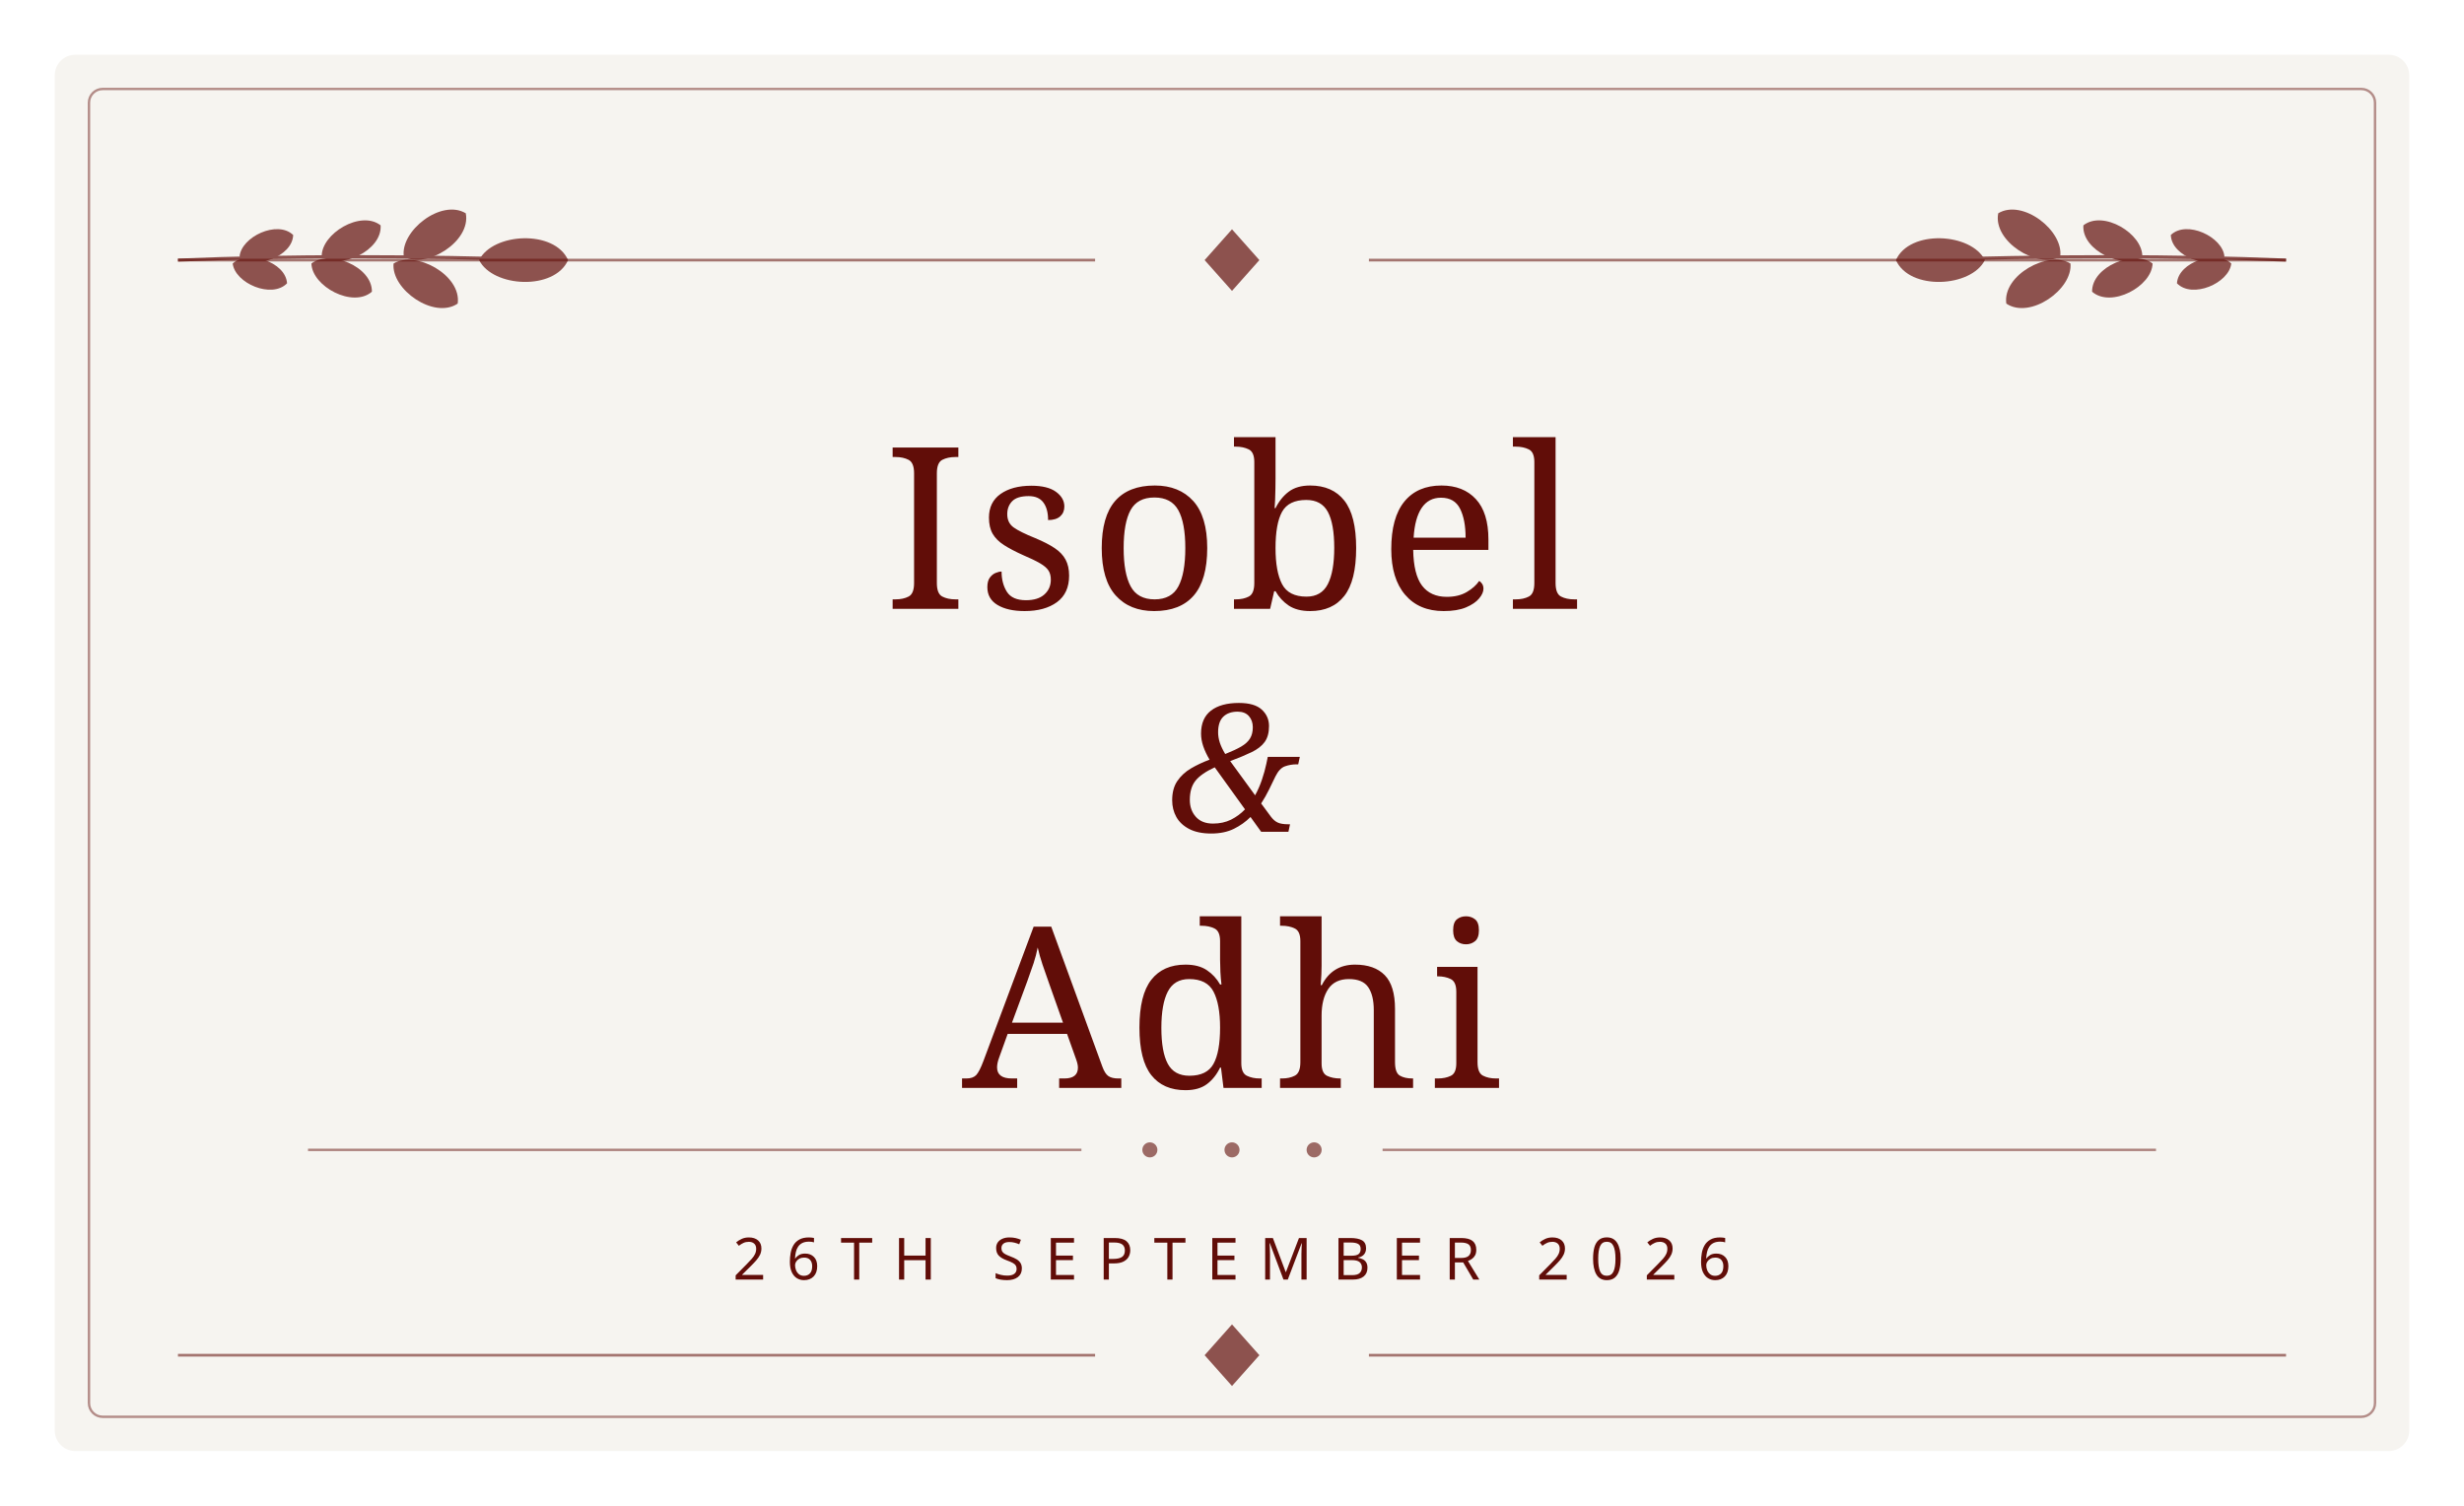
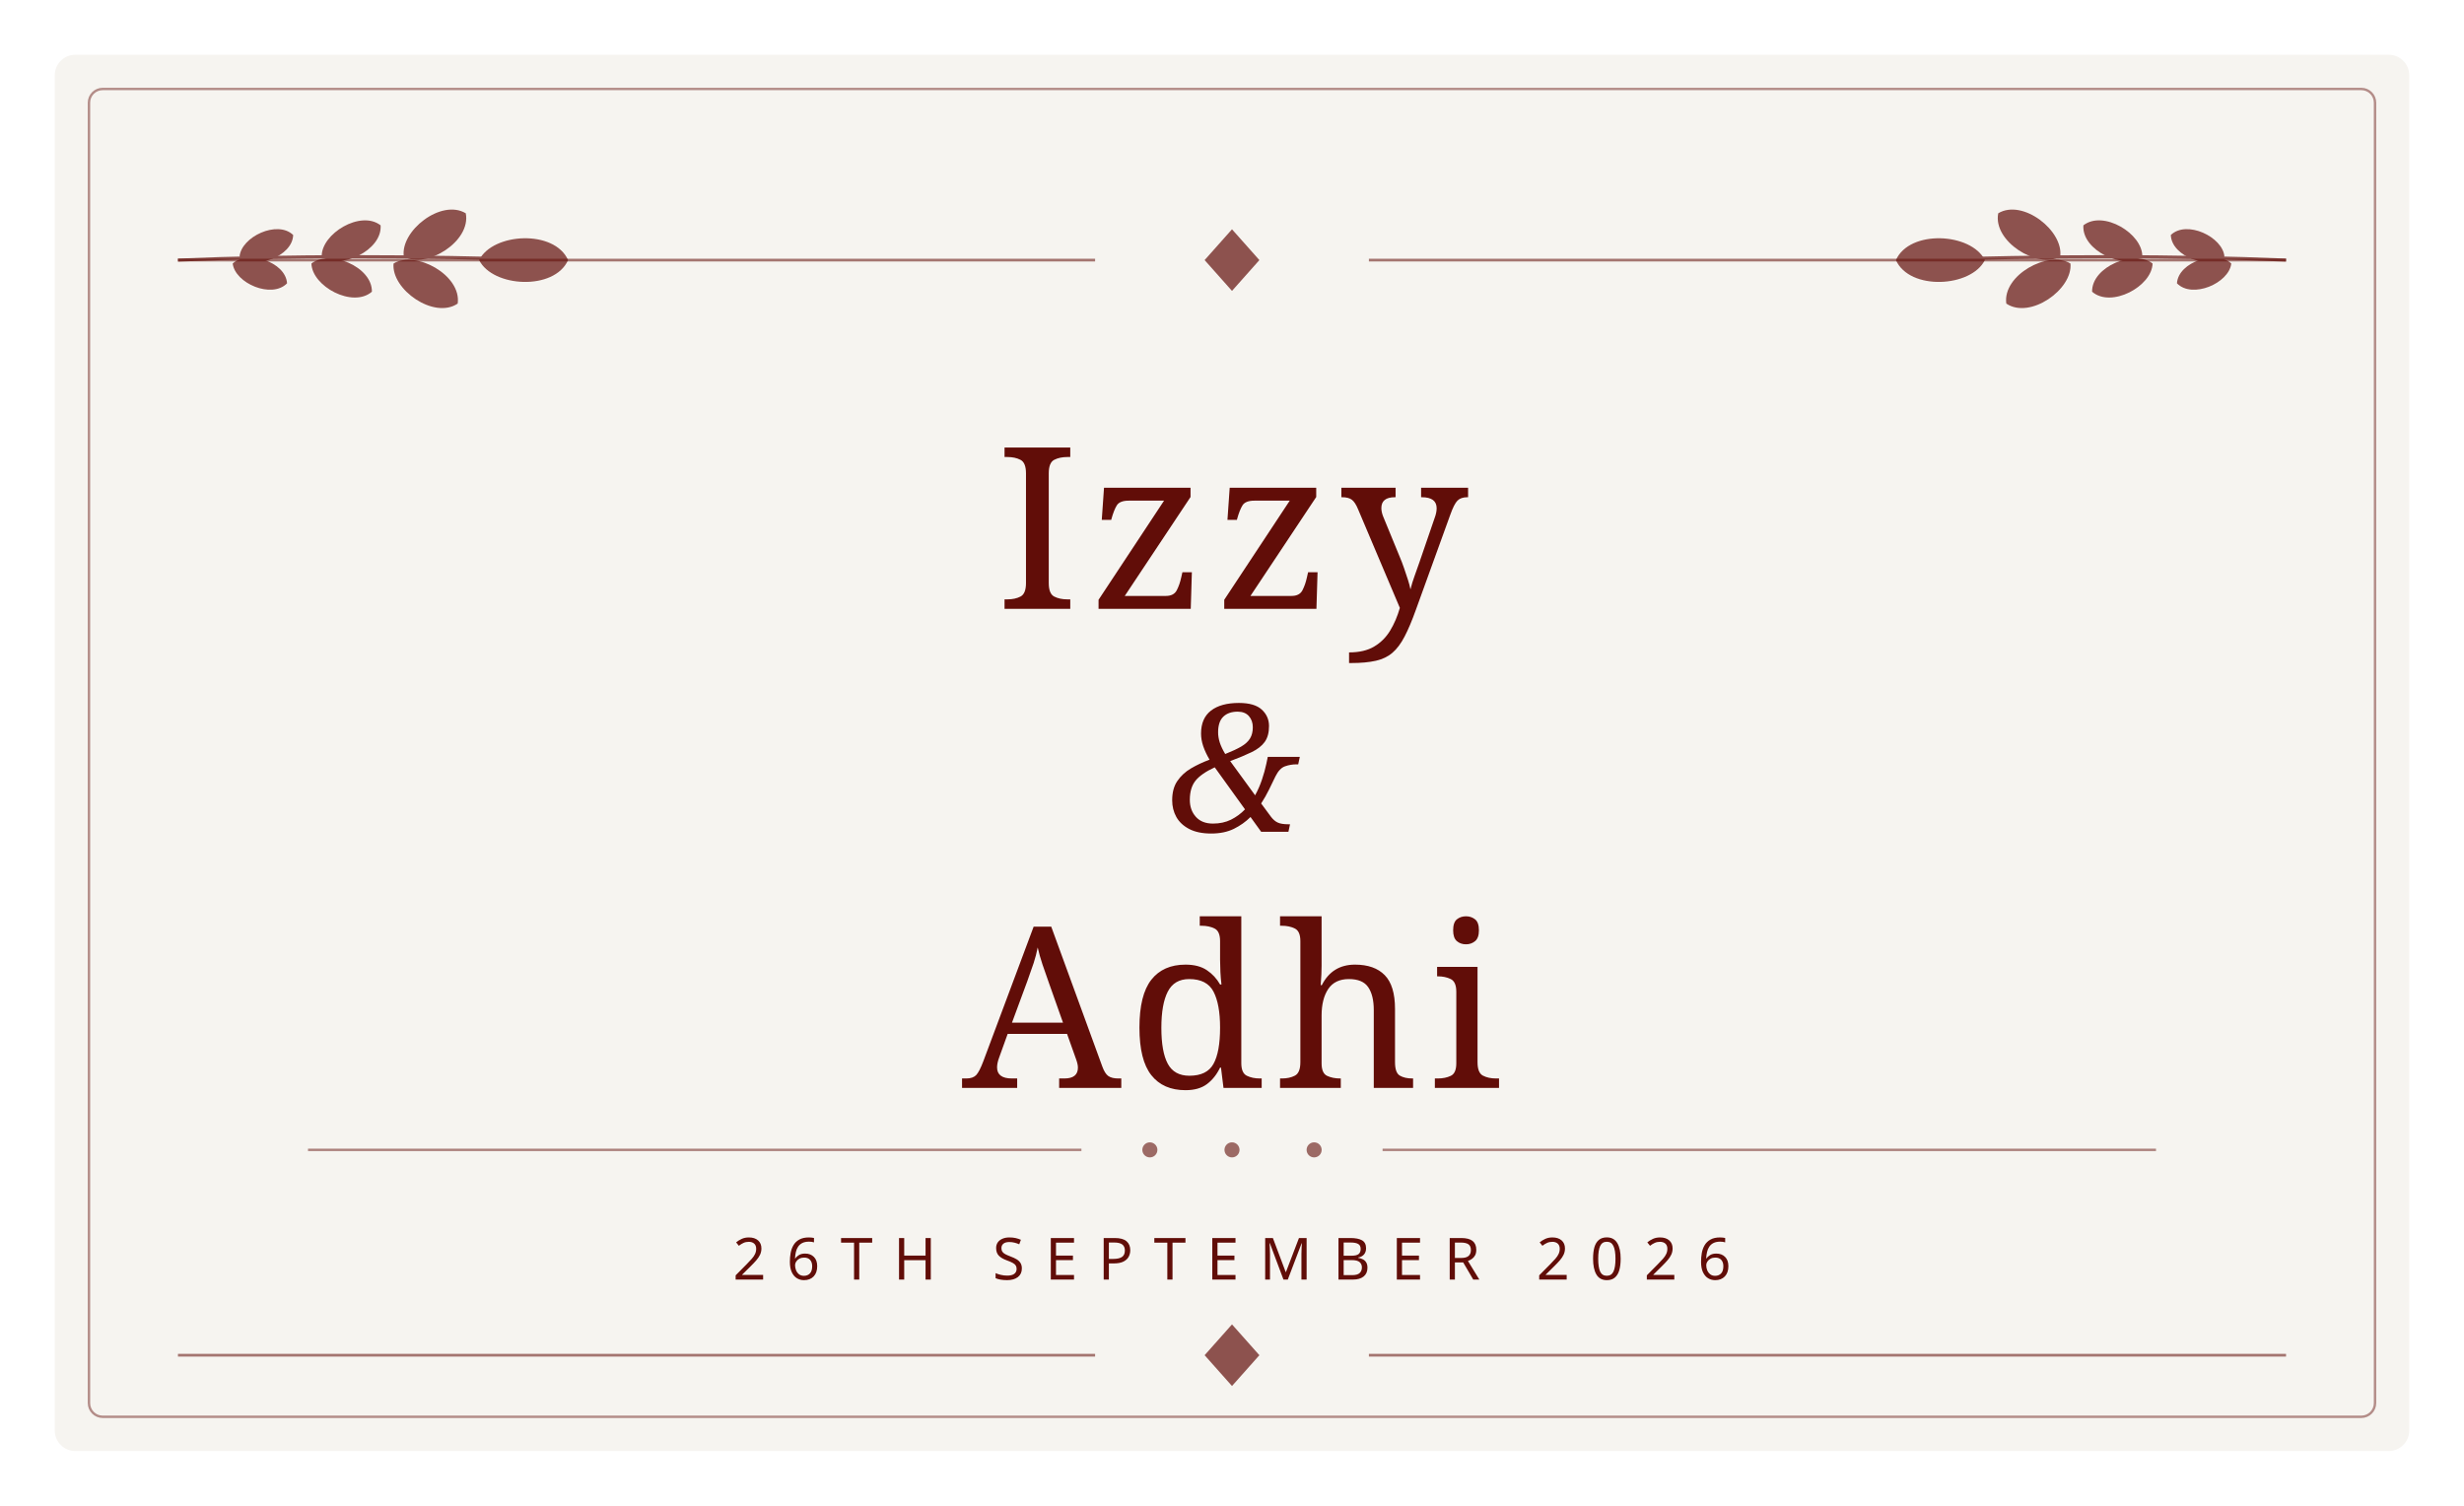
<svg xmlns="http://www.w3.org/2000/svg" class="header-svg" viewBox="0 0 720 440" preserveAspectRatio="xMidYMid meet" role="img" aria-label="Adhi and Isobel, 26th September 2026">
  <defs>
    <path id="lf" d="M 0,0 C 4,-8 22,-9 26,0 C 22,9 4,8 0,0 Z" />
    <style>
      .l-name {
        font-family: 'Noto Serif', Georgia, 'Times New Roman', serif;
        font-size: 66px;
        fill: #610D08;
        text-anchor: middle;
        dominant-baseline: middle;
        letter-spacing: 3px;
        text-shadow: none;
      }
      .l-amp {
        font-style: italic;
        font-size: 52px;
        text-shadow: none;
      }
      .l-date {
        font-family: 'Noto Sans', Arial, sans-serif;
        font-size: 17px;
        fill: #610D08;
        text-anchor: middle;
        dominant-baseline: middle;
        letter-spacing: 6px;
        text-shadow: none;
      }
      .l-leaf { fill: #610D08; }
      .l-rule { stroke: #610D08; fill: none; }
    </style>
  </defs>
  <rect x="16" y="16" width="688" height="408" rx="6" fill="#f6f4f0" />
  <rect x="26" y="26" width="668" height="388" rx="4" fill="none" class="l-rule" stroke-width="0.7" opacity="0.45" />
  <line x1="52" y1="76" x2="320" y2="76" class="l-rule" stroke-width="0.8" opacity="0.55" />
  <polygon points="360,67 368,76 360,85 352,76" class="l-leaf" opacity="0.7" />
  <line x1="400" y1="76" x2="668" y2="76" class="l-rule" stroke-width="0.8" opacity="0.55" />
  <g class="l-leaf" opacity="0.7" transform="translate(80, 76)">
    <path d="M -28,0 Q 20,-2 82,0" class="l-rule" stroke-width="0.9" stroke="#610D08" />
    <use href="#lf" transform="translate(60,0)   rotate(0)" />
    <use href="#lf" transform="translate(38,-1)  rotate(-35) scale(0.85)" />
    <use href="#lf" transform="translate(35,1)   rotate(32)  scale(0.85)" />
    <use href="#lf" transform="translate(14,-1)  rotate(-28) scale(0.75)" />
    <use href="#lf" transform="translate(11,1)   rotate(25)  scale(0.75)" />
    <use href="#lf" transform="translate(-10,-1) rotate(-22) scale(0.65)" />
    <use href="#lf" transform="translate(-12,1)  rotate(20)  scale(0.65)" />
  </g>
  <g class="l-leaf" opacity="0.7" transform="translate(640, 76) scale(-1,1)">
    <path d="M -28,0 Q 20,-2 82,0" class="l-rule" stroke-width="0.9" stroke="#610D08" />
    <use href="#lf" transform="translate(60,0)   rotate(0)" />
    <use href="#lf" transform="translate(38,-1)  rotate(-35) scale(0.85)" />
    <use href="#lf" transform="translate(35,1)   rotate(32)  scale(0.85)" />
    <use href="#lf" transform="translate(14,-1)  rotate(-28) scale(0.75)" />
    <use href="#lf" transform="translate(11,1)   rotate(25)  scale(0.75)" />
    <use href="#lf" transform="translate(-10,-1) rotate(-22) scale(0.65)" />
    <use href="#lf" transform="translate(-12,1)  rotate(20)  scale(0.65)" />
  </g>
  <text class="l-name" x="360" y="295">Adhi</text>
  <text class="l-name l-amp" x="360" y="225">&amp;</text>
-   <text class="l-name" x="360" y="155">Isobel</text>
+   <text class="l-name" x="360" y="155">Izzy</text>
  <line x1="90" y1="336" x2="316" y2="336" class="l-rule" stroke-width="0.7" opacity="0.5" />
  <circle cx="336" cy="336" r="2.2" class="l-leaf" opacity="0.6" />
  <circle cx="360" cy="336" r="2.2" class="l-leaf" opacity="0.6" />
  <circle cx="384" cy="336" r="2.2" class="l-leaf" opacity="0.6" />
  <line x1="404" y1="336" x2="630" y2="336" class="l-rule" stroke-width="0.7" opacity="0.5" />
  <text class="l-date" x="360" y="368">26TH SEPTEMBER 2026</text>
  <line x1="52" y1="396" x2="320" y2="396" class="l-rule" stroke-width="0.8" opacity="0.55" />
  <polygon points="360,387 368,396 360,405 352,396" class="l-leaf" opacity="0.7" />
  <line x1="400" y1="396" x2="668" y2="396" class="l-rule" stroke-width="0.8" opacity="0.55" />
</svg>
